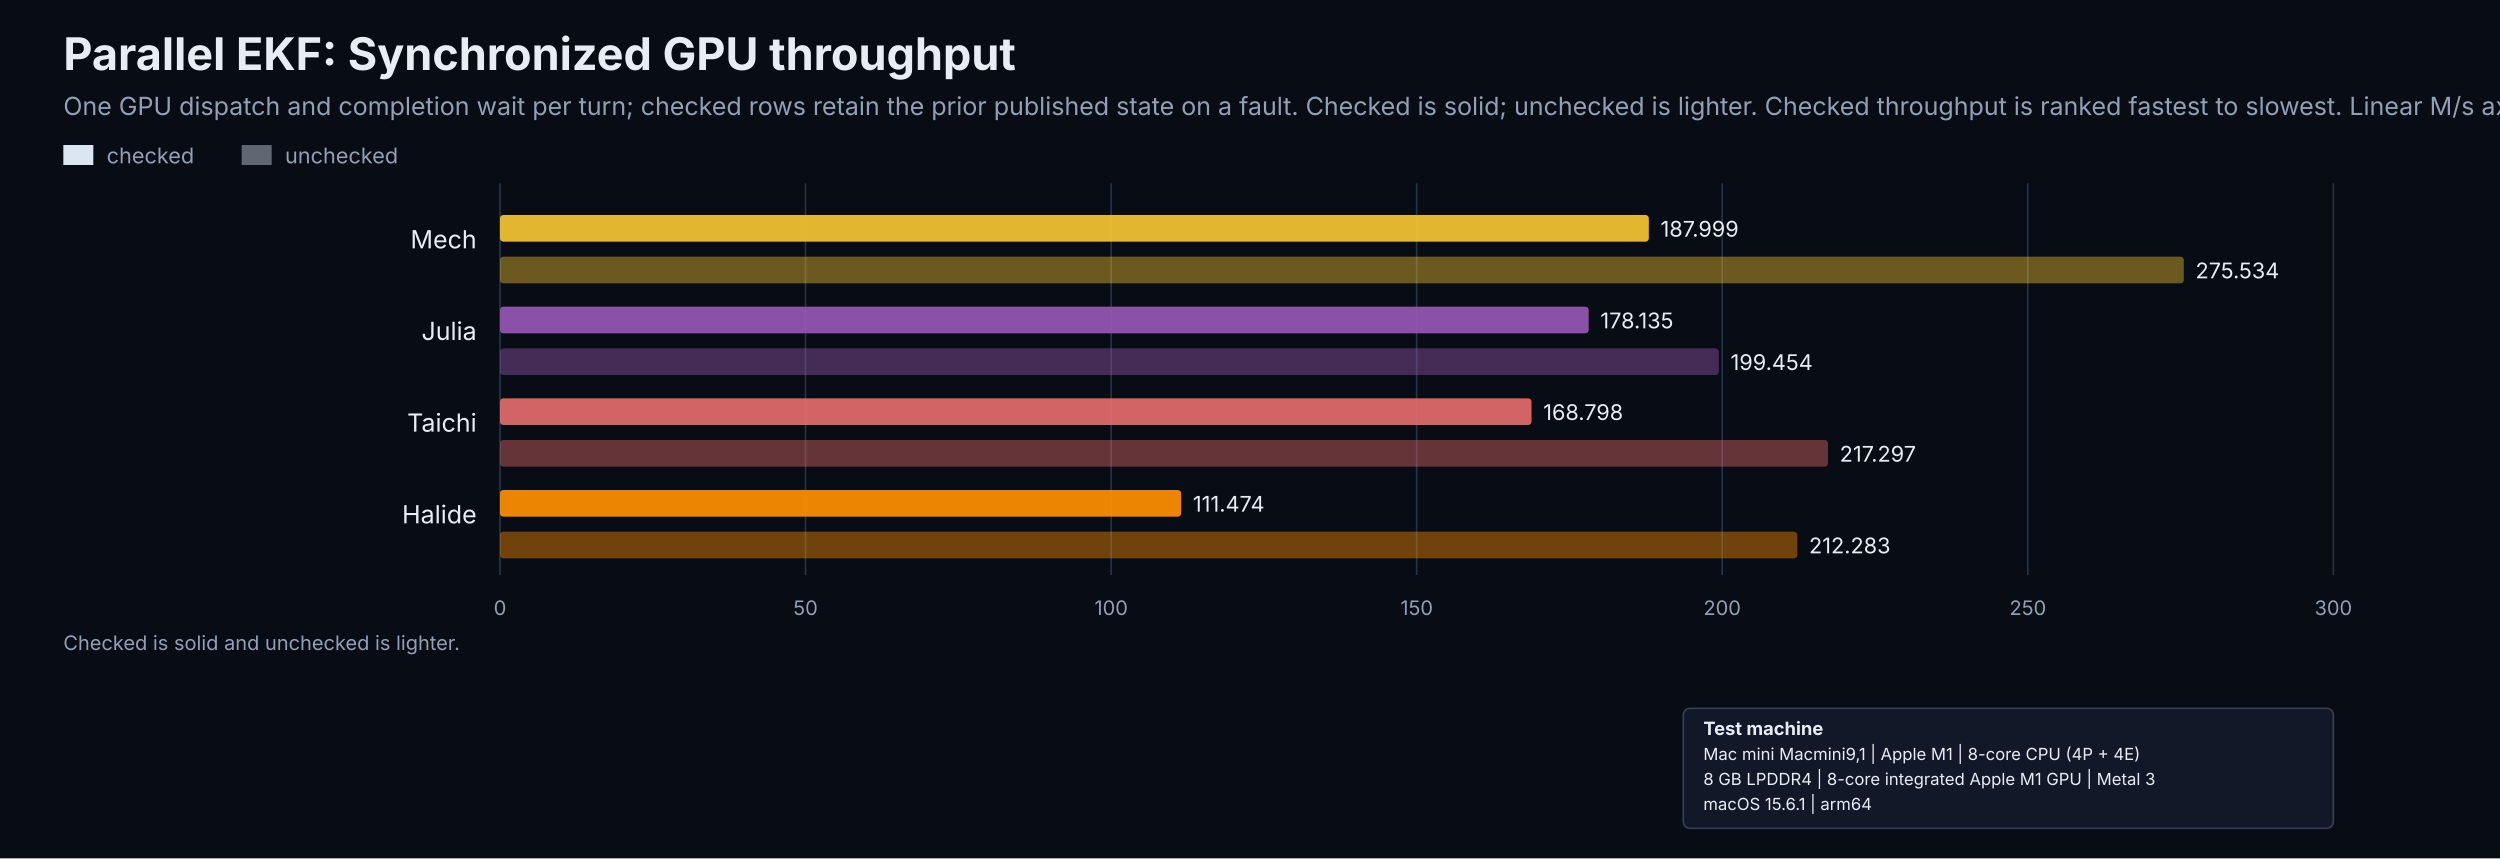
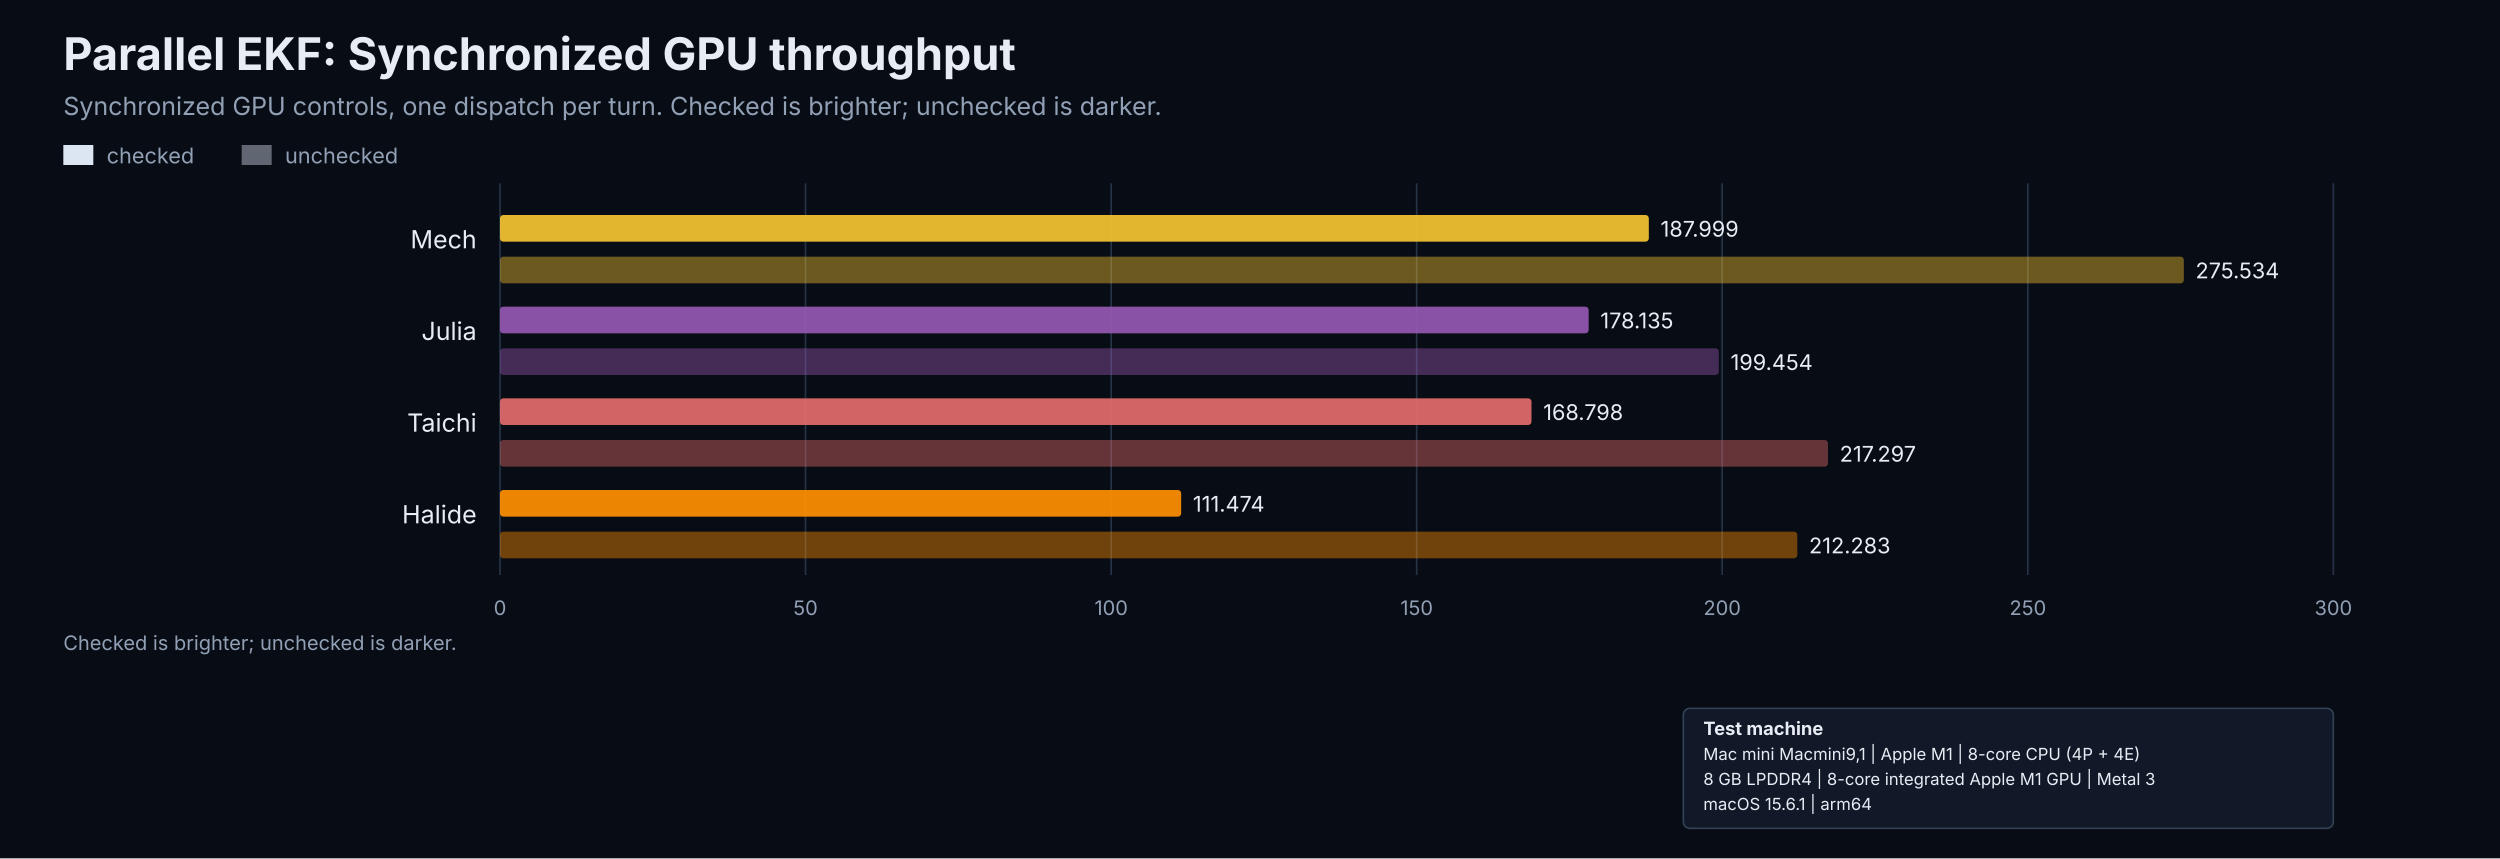
<svg xmlns="http://www.w3.org/2000/svg" width="1500" height="515" viewBox="0 0 1500 515">
  <rect width="100%" height="100%" fill="#080c14" />
  <style>text{font-family:-apple-system,BlinkMacSystemFont,"Segoe UI",sans-serif;fill:#e8edf5}.muted{fill:#91a0b5}.grid{stroke:#263246;stroke-width:1}.label{font-size:15px}.value{font-size:13px;font-variant-numeric:tabular-nums}</style>
  <text x="38" y="42" font-size="27" font-weight="700">Parallel EKF: Synchronized GPU throughput</text>
-   <text x="38" y="69" class="muted" font-size="15">One GPU dispatch and completion wait per turn; checked rows retain the prior published state on a fault. Checked is solid; unchecked is lighter. Checked throughput is ranked fastest to slowest. Linear M/s axis.</text>
+   <text x="38" y="69" class="muted" font-size="15">Synchronized GPU controls, one dispatch per turn. Checked is brighter; unchecked is darker.</text>
  <rect x="38" y="87" width="18" height="12" fill="#dce5f2" />
  <text x="64" y="98" class="muted" font-size="13">checked</text>
  <rect x="145" y="87" width="18" height="12" fill="#dce5f2" opacity="0.42" />
  <text x="171" y="98" class="muted" font-size="13">unchecked</text>
  <line x1="300.0" y1="110" x2="300.0" y2="345" class="grid" />
  <text x="300.0" y="369" text-anchor="middle" class="muted" font-size="12">0</text>
  <line x1="483.3" y1="110" x2="483.3" y2="345" class="grid" />
  <text x="483.3" y="369" text-anchor="middle" class="muted" font-size="12">50</text>
  <line x1="666.7" y1="110" x2="666.7" y2="345" class="grid" />
  <text x="666.7" y="369" text-anchor="middle" class="muted" font-size="12">100</text>
  <line x1="850.0" y1="110" x2="850.0" y2="345" class="grid" />
  <text x="850.0" y="369" text-anchor="middle" class="muted" font-size="12">150</text>
  <line x1="1033.3" y1="110" x2="1033.3" y2="345" class="grid" />
  <text x="1033.3" y="369" text-anchor="middle" class="muted" font-size="12">200</text>
  <line x1="1216.7" y1="110" x2="1216.7" y2="345" class="grid" />
  <text x="1216.7" y="369" text-anchor="middle" class="muted" font-size="12">250</text>
  <line x1="1400.0" y1="110" x2="1400.0" y2="345" class="grid" />
  <text x="1400.0" y="369" text-anchor="middle" class="muted" font-size="12">300</text>
  <text x="286" y="149" text-anchor="end" class="label">Mech</text>
  <rect x="300" y="129" width="689.3" height="16" rx="2" fill="#f4c430" opacity="0.92" />
  <text x="996.3" y="142" class="value">187.999</text>
  <rect x="300" y="154" width="1010.3" height="16" rx="2" fill="#f4c430" opacity="0.42" />
  <text x="1317.3" y="167" class="value">275.534</text>
  <text x="286" y="204" text-anchor="end" class="label">Julia</text>
  <rect x="300" y="184" width="653.2" height="16" rx="2" fill="#9558b2" opacity="0.92" />
  <text x="960.2" y="197" class="value">178.135</text>
  <rect x="300" y="209" width="731.3" height="16" rx="2" fill="#9558b2" opacity="0.42" />
  <text x="1038.3" y="222" class="value">199.454</text>
  <text x="286" y="259" text-anchor="end" class="label">Taichi</text>
  <rect x="300" y="239" width="618.9" height="16" rx="2" fill="#e36b6b" opacity="0.92" />
  <text x="925.9" y="252" class="value">168.798</text>
  <rect x="300" y="264" width="796.8" height="16" rx="2" fill="#e36b6b" opacity="0.42" />
  <text x="1103.8" y="277" class="value">217.297</text>
  <text x="286" y="314" text-anchor="end" class="label">Halide</text>
  <rect x="300" y="294" width="408.7" height="16" rx="2" fill="#ff8f00" opacity="0.92" />
  <text x="715.7" y="307" class="value">111.474</text>
  <rect x="300" y="319" width="778.4" height="16" rx="2" fill="#ff8f00" opacity="0.42" />
  <text x="1085.4" y="332" class="value">212.283</text>
-   <text x="38" y="390" class="muted" font-size="12">Checked is solid and unchecked is lighter.</text>
+   <text x="38" y="390" class="muted" font-size="12">Checked is brighter; unchecked is darker.</text>
  <g aria-label="Test machine">
    <rect x="1010" y="425" width="390" height="72" rx="4" fill="#111827" stroke="#334155" />
    <text x="1022" y="441" fill="#e8edf5" font-size="11" font-weight="700">Test machine</text>
    <text x="1022" y="456" fill="#91a0b5" font-size="10">Mac mini Macmini9,1 | Apple M1 | 8-core CPU (4P + 4E)</text>
    <text x="1022" y="471" fill="#91a0b5" font-size="10">8 GB LPDDR4 | 8-core integrated Apple M1 GPU | Metal 3</text>
    <text x="1022" y="486" fill="#91a0b5" font-size="10">macOS 15.6.1 | arm64</text>
  </g>
</svg>
